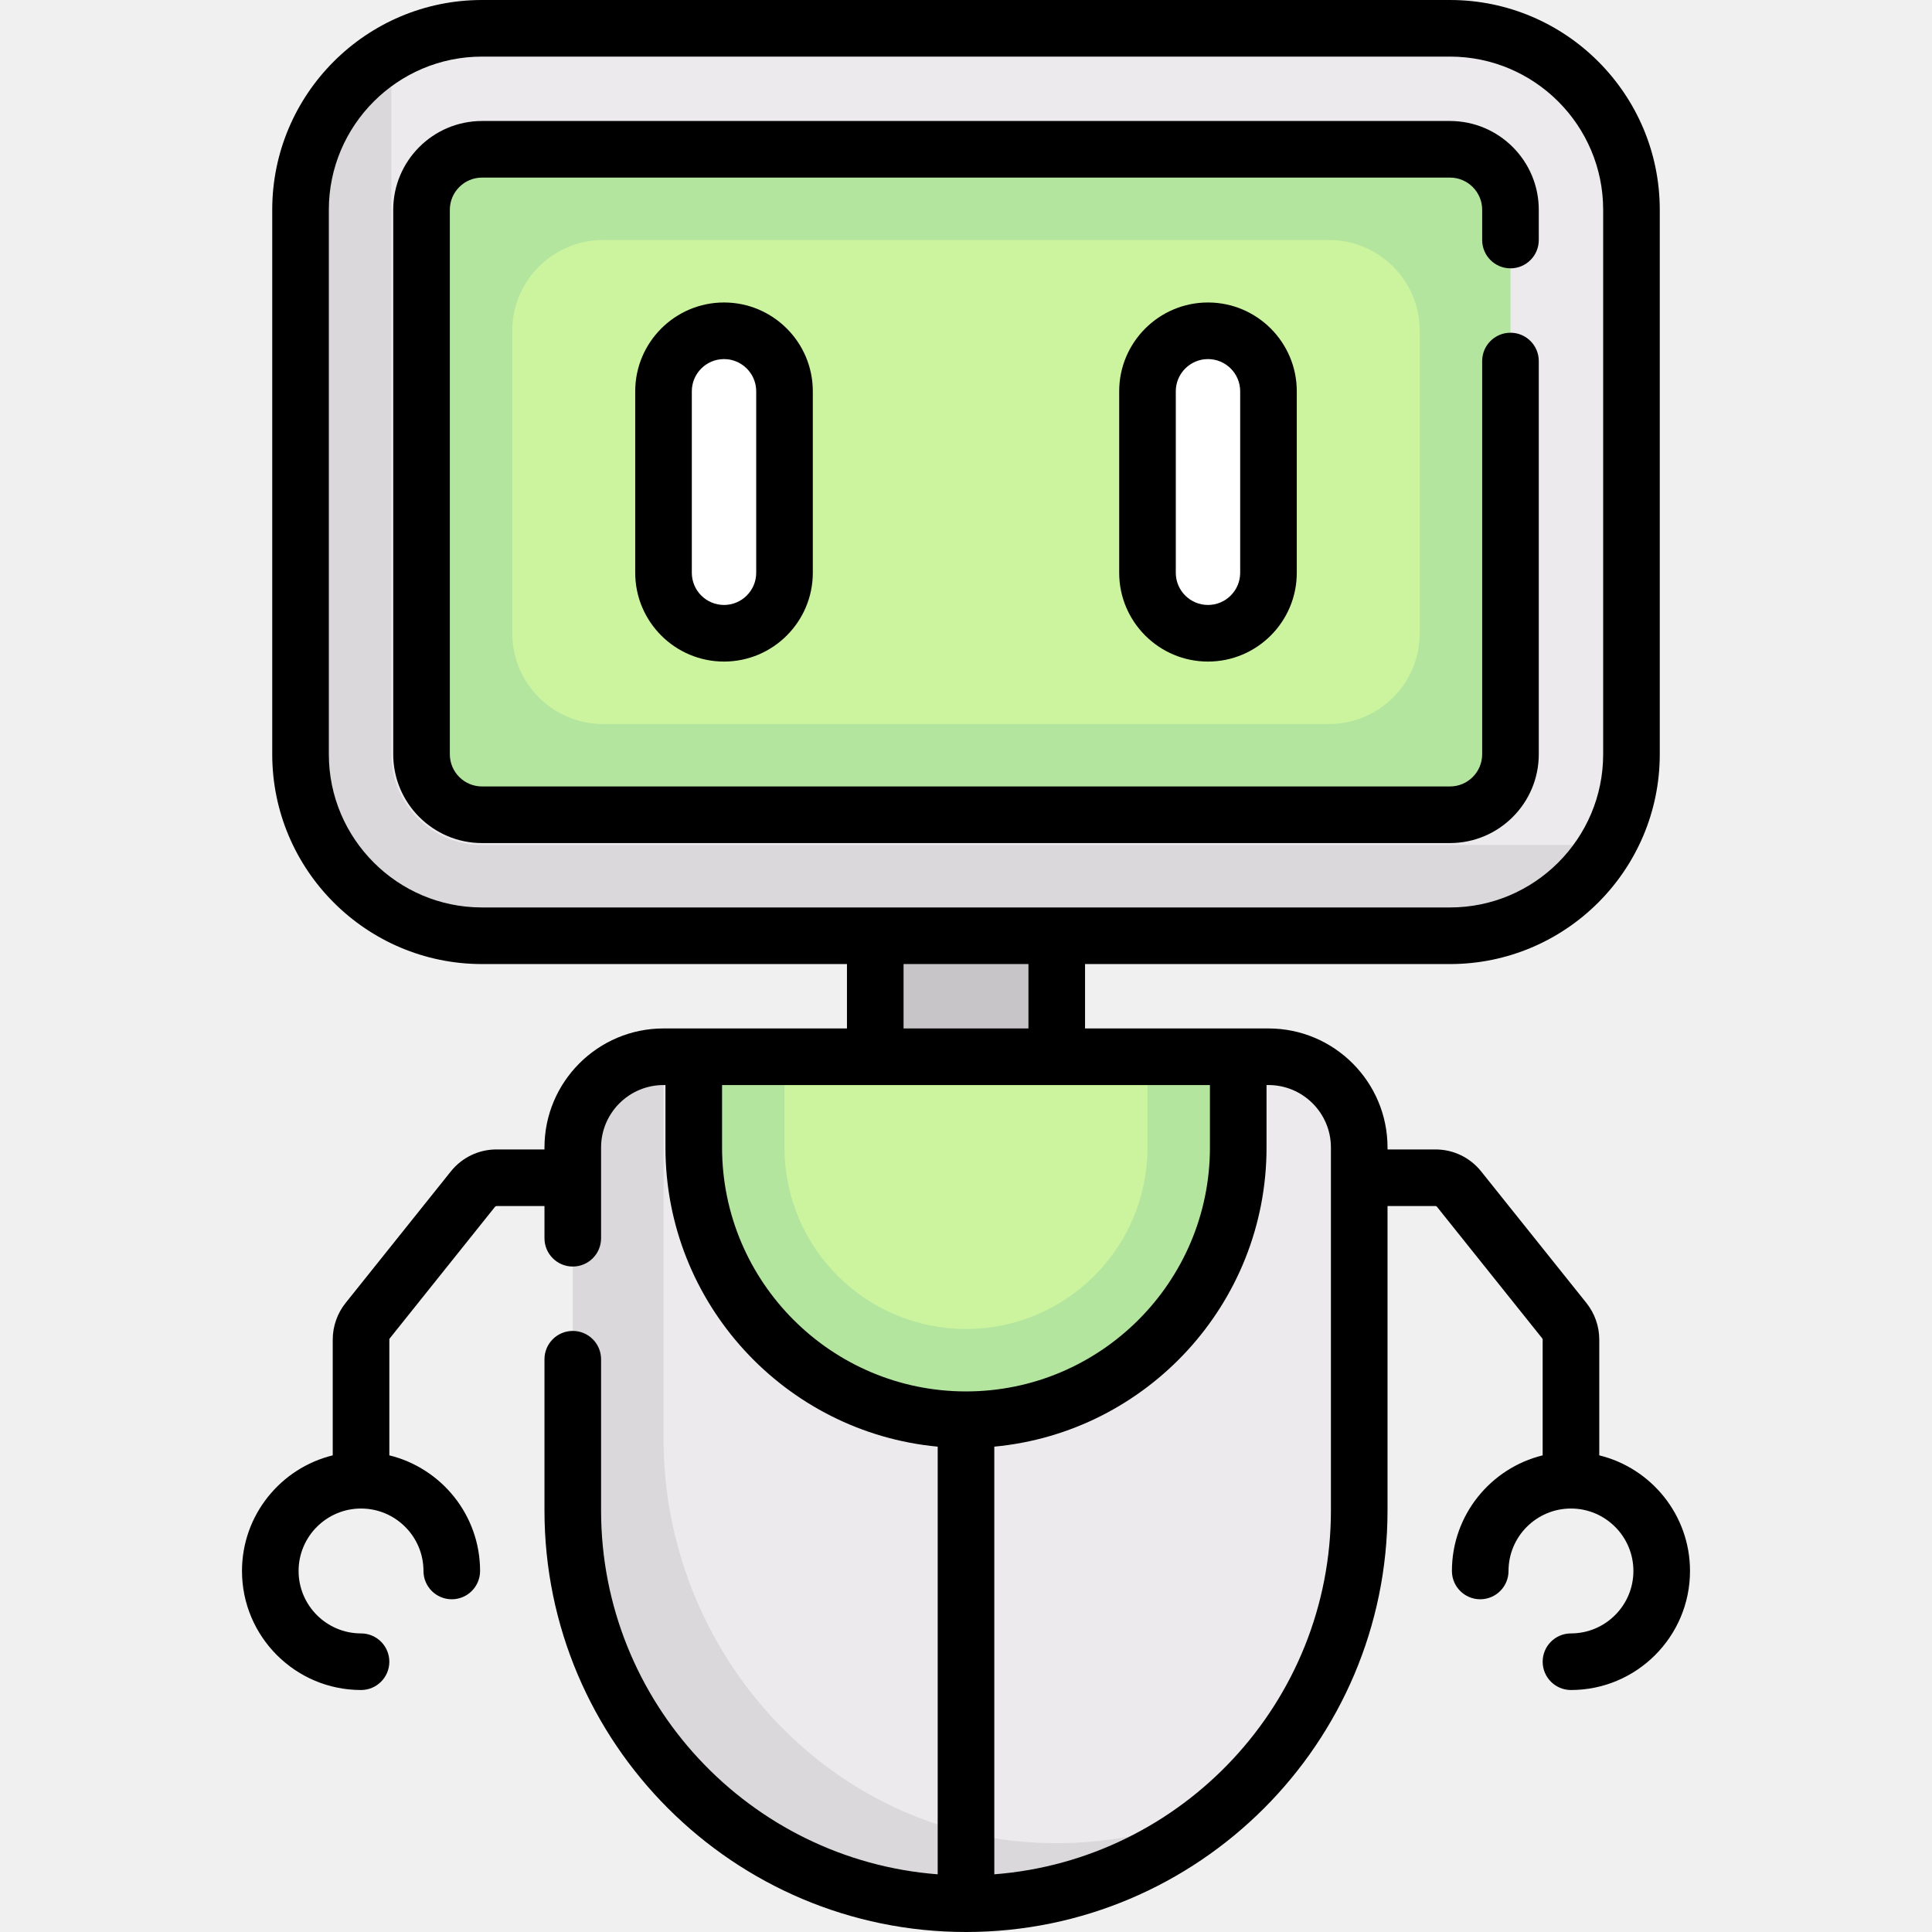
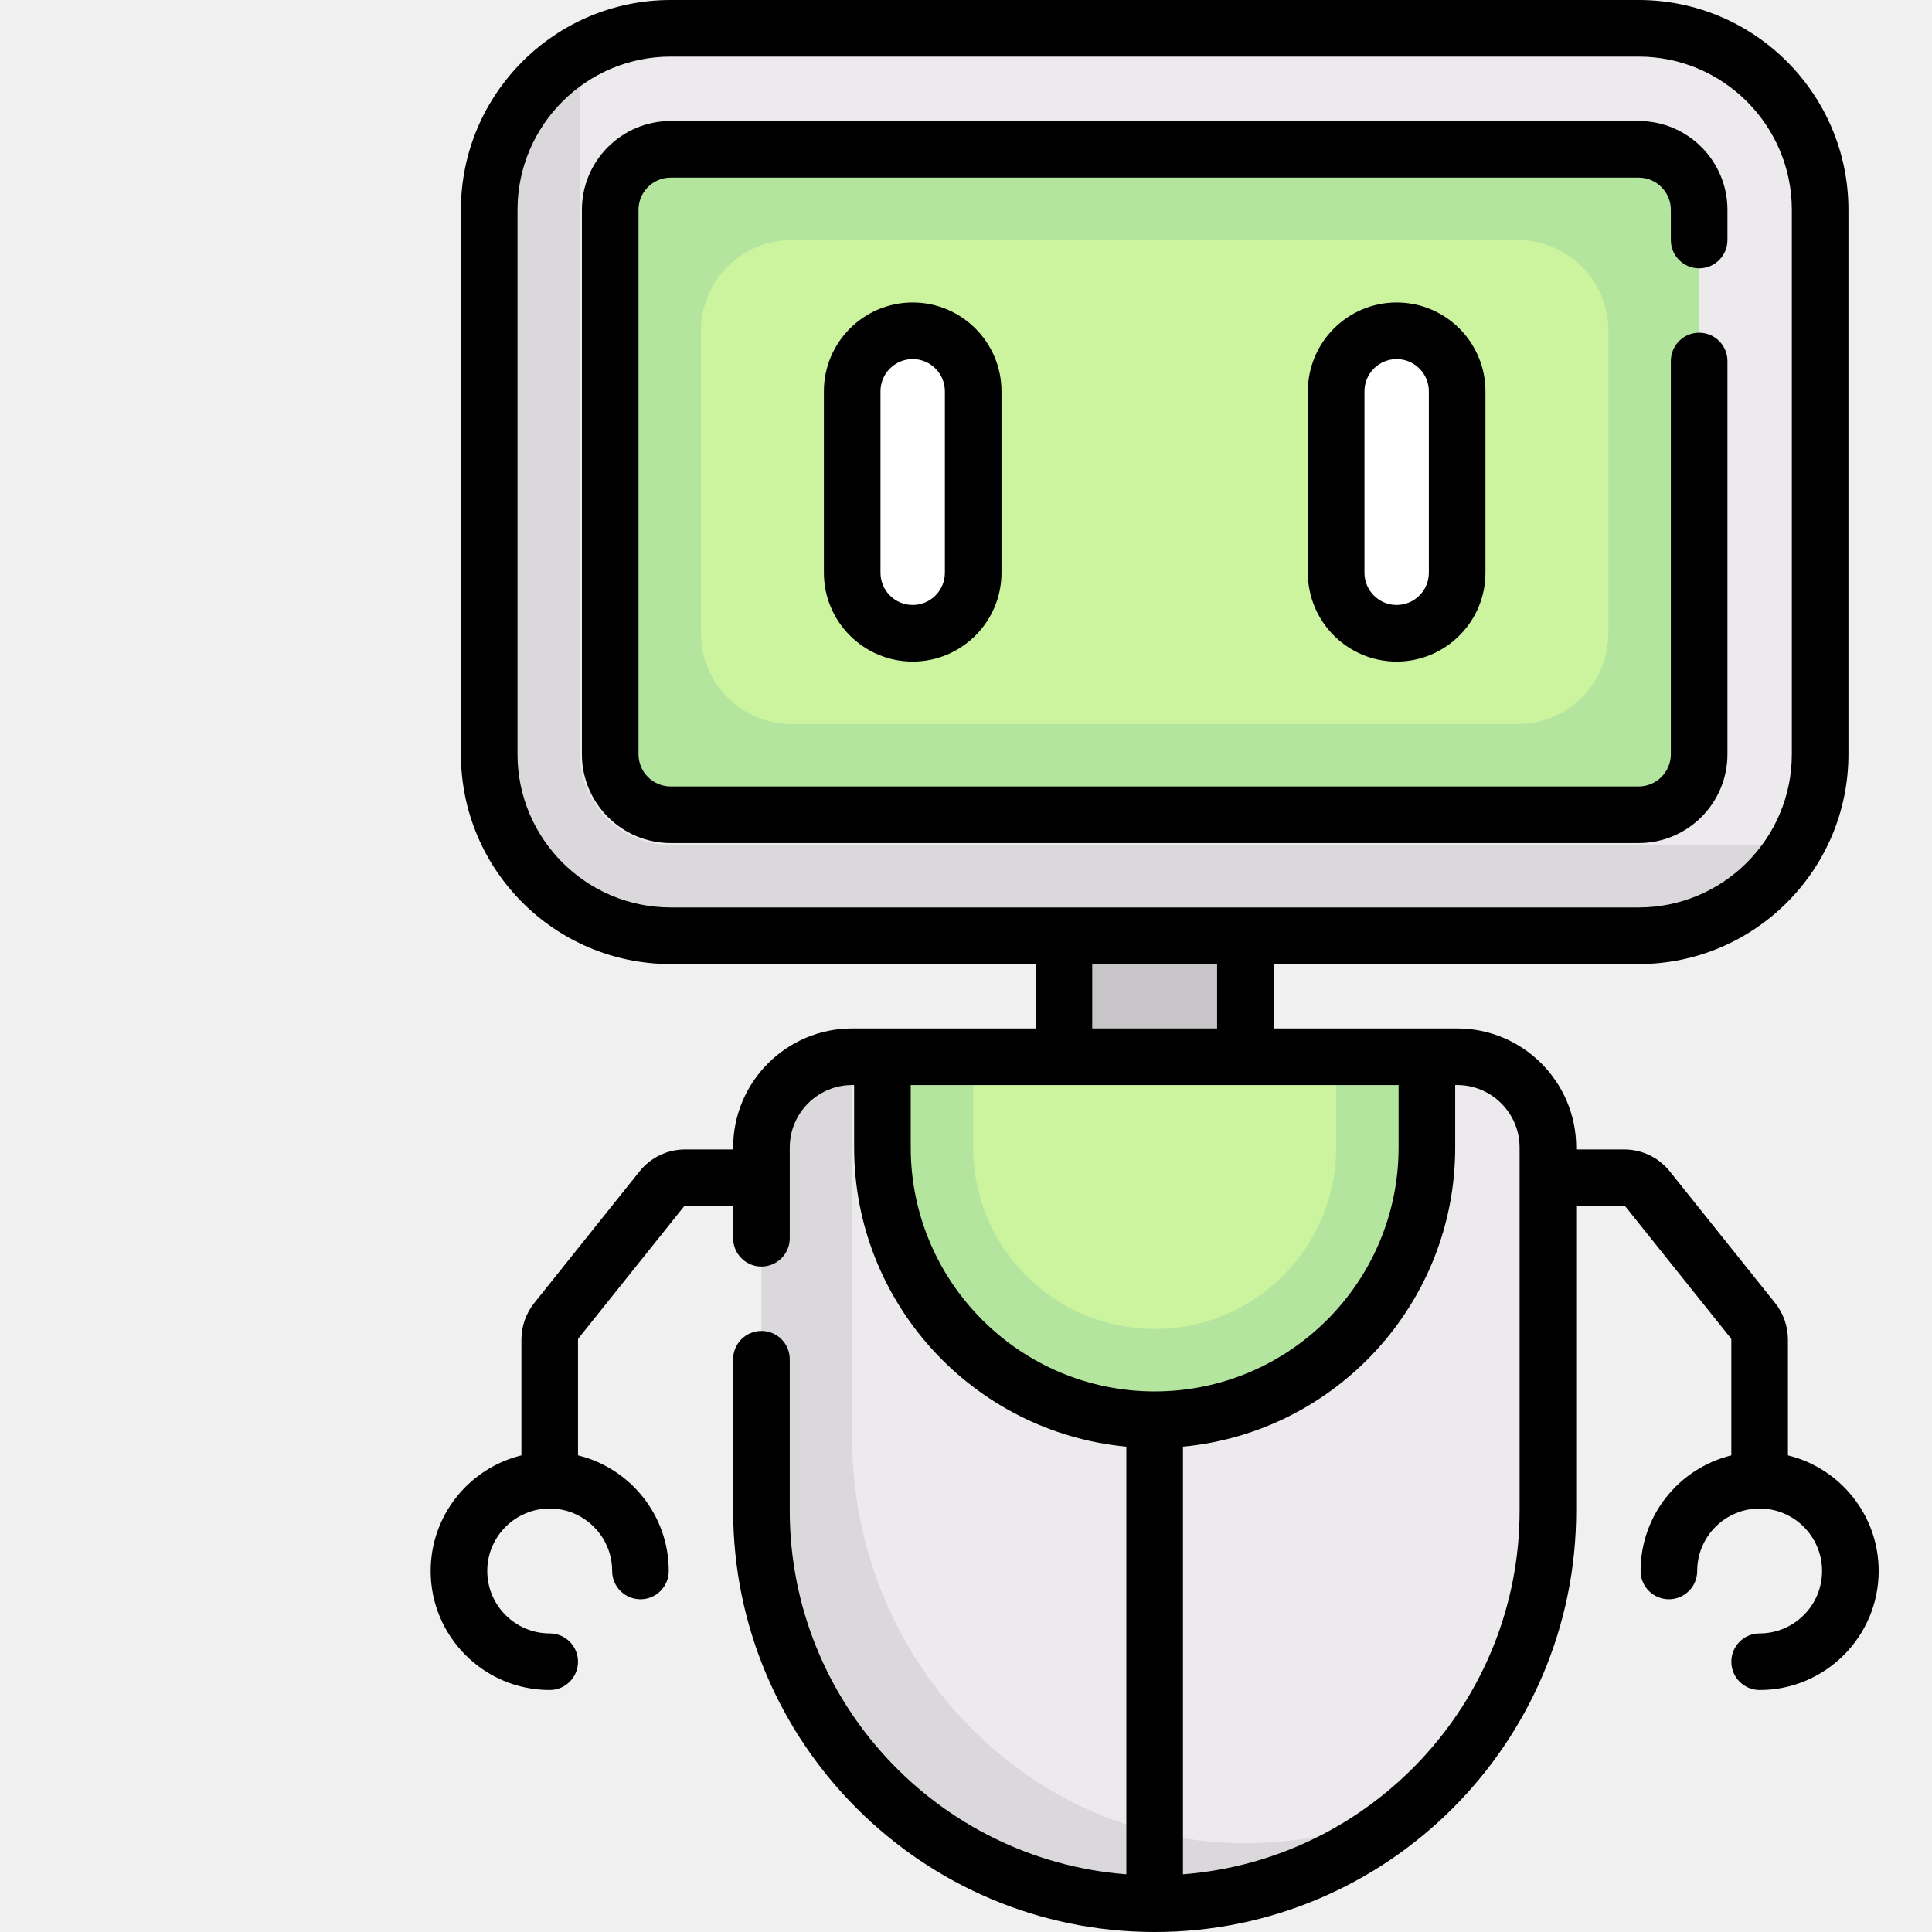
- <svg xmlns="http://www.w3.org/2000/svg" id="Capa_1" enable-background="new 0 0 512 512" height="512" viewBox="0 0 512 512" width="512">
+ <svg xmlns="http://www.w3.org/2000/svg" id="Capa_1" enable-background="new 0 0 412 412" height="412" viewBox="0 0 412 512" width="412">
  <path d="m231.952 239.968h48.097v48.097h-48.097z" fill="#c8c5c9" />
  <path d="m384.258 7.5h-256.516c-26.563 0-48.097 21.534-48.097 48.097v144.29c0 26.563 21.534 48.097 48.097 48.097h256.516c26.563 0 48.097-21.534 48.097-48.097v-144.29c0-26.563-21.534-48.097-48.097-48.097z" fill="#eceaec" />
  <path d="m384.258 215.919h-256.516c-8.854 0-16.032-7.178-16.032-16.032v-144.29c0-8.854 7.178-16.032 16.032-16.032h256.516c8.854 0 16.032 7.178 16.032 16.032v144.29c0 8.854-7.178 16.032-16.032 16.032z" fill="#b3e59f" />
  <path d="m352.194 191.871h-192.388c-13.282 0-24.048-10.767-24.048-24.048v-80.162c0-13.282 10.767-24.048 24.048-24.048h192.387c13.282 0 24.048 10.767 24.048 24.048v80.161c.001 13.282-10.766 24.049-24.047 24.049z" fill="#ccf49f" />
  <path d="m191.871 167.823c-8.854 0-16.032-7.178-16.032-16.032v-48.097c0-8.854 7.178-16.032 16.032-16.032 8.854 0 16.032 7.178 16.032 16.032v48.097c0 8.854-7.178 16.032-16.032 16.032z" fill="#fff" />
  <path d="m320.129 167.823c-8.854 0-16.032-7.178-16.032-16.032v-48.097c0-8.854 7.178-16.032 16.032-16.032 8.854 0 16.032 7.178 16.032 16.032v48.097c0 8.854-7.178 16.032-16.032 16.032z" fill="#fff" />
  <path d="m336.161 280.048h-160.322c-13.282 0-16.548 10.767-16.548 24.048v96.194c0 57.553 39.156 104.21 96.709 104.21s104.21-46.656 104.21-104.21v-96.194c0-13.281-10.767-24.048-24.049-24.048z" fill="#eceaec" />
  <path d="m183.855 280.048v24.048c0 39.845 32.3 72.145 72.145 72.145s72.145-32.3 72.145-72.145v-24.048z" fill="#b3e59f" />
  <path d="m127.742 223.935c-13.26 0-24.048-10.788-24.048-24.048v-185.9c-14.362 8.319-24.048 23.817-24.048 41.61v144.29c0 26.563 21.534 48.097 48.097 48.097h256.516c17.792 0 33.29-9.686 41.609-24.048h-298.126z" fill="#dad8db" />
  <path d="m256 352.194c-26.563 0-48.097-21.534-48.097-48.097v-24.048h96.194v24.048c0 26.563-21.534 48.097-48.097 48.097z" fill="#ccf49f" />
  <path d="m275.011 488.349c-56.05-2.64-99.172-50.922-99.172-107.034v-101.267c-13.282 0-24.048 10.767-24.048 24.048v96.194c0 57.553 46.656 104.21 104.21 104.21 26.528 0 50.666-9.995 69.062-26.318-15.048 7.225-32.059 11.014-50.052 10.167z" fill="#dad8db" />
  <path d="m407.791 199.887v-104.21c0-4.142-3.358-7.5-7.5-7.5s-7.5 3.358-7.5 7.5v104.21c0 4.705-3.828 8.532-8.532 8.532h-256.517c-4.705 0-8.532-3.828-8.532-8.532v-144.29c0-4.705 3.828-8.532 8.532-8.532h256.517c4.705 0 8.532 3.828 8.532 8.532v8.015c0 4.142 3.358 7.5 7.5 7.5s7.5-3.358 7.5-7.5v-8.015c0-12.976-10.557-23.532-23.532-23.532h-256.517c-12.976 0-23.532 10.557-23.532 23.532v144.291c0 12.976 10.557 23.532 23.532 23.532h256.517c12.975-.001 23.532-10.557 23.532-23.533z" />
  <path d="m168.339 103.693v48.097c0 12.976 10.557 23.532 23.532 23.532s23.532-10.557 23.532-23.532v-48.097c0-12.976-10.557-23.532-23.532-23.532s-23.532 10.557-23.532 23.532zm32.064 0v48.097c0 4.705-3.828 8.532-8.532 8.532s-8.532-3.828-8.532-8.532v-48.097c0-4.705 3.828-8.532 8.532-8.532s8.532 3.828 8.532 8.532z" />
  <path d="m296.597 103.693v48.097c0 12.976 10.557 23.532 23.532 23.532s23.532-10.557 23.532-23.532v-48.097c0-12.976-10.557-23.532-23.532-23.532s-23.532 10.557-23.532 23.532zm32.064 0v48.097c0 4.705-3.828 8.532-8.532 8.532s-8.532-3.828-8.532-8.532v-48.097c0-4.705 3.828-8.532 8.532-8.532s8.532 3.828 8.532 8.532z" />
  <path d="m423.823 385.683v-30.677c0-3.511-1.208-6.953-3.4-9.692l-27.901-34.876c-2.961-3.701-7.377-5.824-12.116-5.824h-12.696v-.516c0-17.396-14.152-31.548-31.548-31.548h-48.613v-17.064h96.71c30.656 0 55.597-24.94 55.597-55.597v-144.292c-.001-30.657-24.941-55.597-55.598-55.597h-256.516c-30.657 0-55.597 24.94-55.597 55.597v144.291c0 30.656 24.94 55.597 55.597 55.597h96.71v17.064h-48.613c-17.396 0-31.548 14.152-31.548 31.548v.516h-12.696c-4.739 0-9.155 2.123-12.116 5.824l-27.9 34.875c-2.193 2.741-3.401 6.183-3.401 9.694v30.677c-13.786 3.375-24.048 15.829-24.048 30.64 0 17.396 14.152 31.548 31.548 31.548 4.142 0 7.5-3.358 7.5-7.5s-3.358-7.5-7.5-7.5c-9.125 0-16.548-7.423-16.548-16.548s7.423-16.548 16.548-16.548 16.548 7.423 16.548 16.548c0 4.142 3.358 7.5 7.5 7.5s7.5-3.358 7.5-7.5c0-14.812-10.262-27.265-24.048-30.64v-30.677c0-.116.04-.23.113-.322l27.901-34.876c.099-.123.246-.194.403-.194h12.696v8.533c0 4.142 3.358 7.5 7.5 7.5s7.5-3.358 7.5-7.5v-24.049c0-9.125 7.423-16.548 16.548-16.548h.516v16.548c0 41.386 31.734 75.488 72.145 79.281v113.333c-49.834-3.84-89.209-45.619-89.209-96.421v-40.081c0-4.142-3.358-7.5-7.5-7.5s-7.5 3.358-7.5 7.5v40.081c0 61.596 50.112 111.709 111.709 111.709s111.709-50.113 111.709-111.709v-80.678h12.696c.158 0 .305.071.403.194l27.902 34.878c.072.09.112.205.112.321v30.677c-13.786 3.375-24.048 15.829-24.048 30.64 0 4.142 3.358 7.5 7.5 7.5s7.5-3.358 7.5-7.5c0-9.125 7.423-16.548 16.548-16.548s16.548 7.423 16.548 16.548-7.423 16.548-16.548 16.548c-4.142 0-7.5 3.358-7.5 7.5s3.358 7.5 7.5 7.5c17.396 0 31.548-14.152 31.548-31.548.001-14.812-10.261-27.265-24.047-30.64zm-336.678-185.796v-144.29c0-22.386 18.211-40.597 40.597-40.597h256.517c22.385 0 40.597 18.211 40.597 40.597v144.291c0 22.385-18.211 40.597-40.597 40.597h-256.517c-22.386-.001-40.597-18.213-40.597-40.598zm152.307 55.597h33.097v17.064h-33.097zm-48.097 48.613v-16.548h129.29v16.548c0 35.646-29 64.645-64.645 64.645s-64.645-29-64.645-64.645zm161.354 96.194c0 50.802-39.375 92.58-89.209 96.421v-113.334c40.411-3.793 72.145-37.895 72.145-79.281v-16.548h.516c9.125 0 16.548 7.423 16.548 16.548z" />
</svg>
